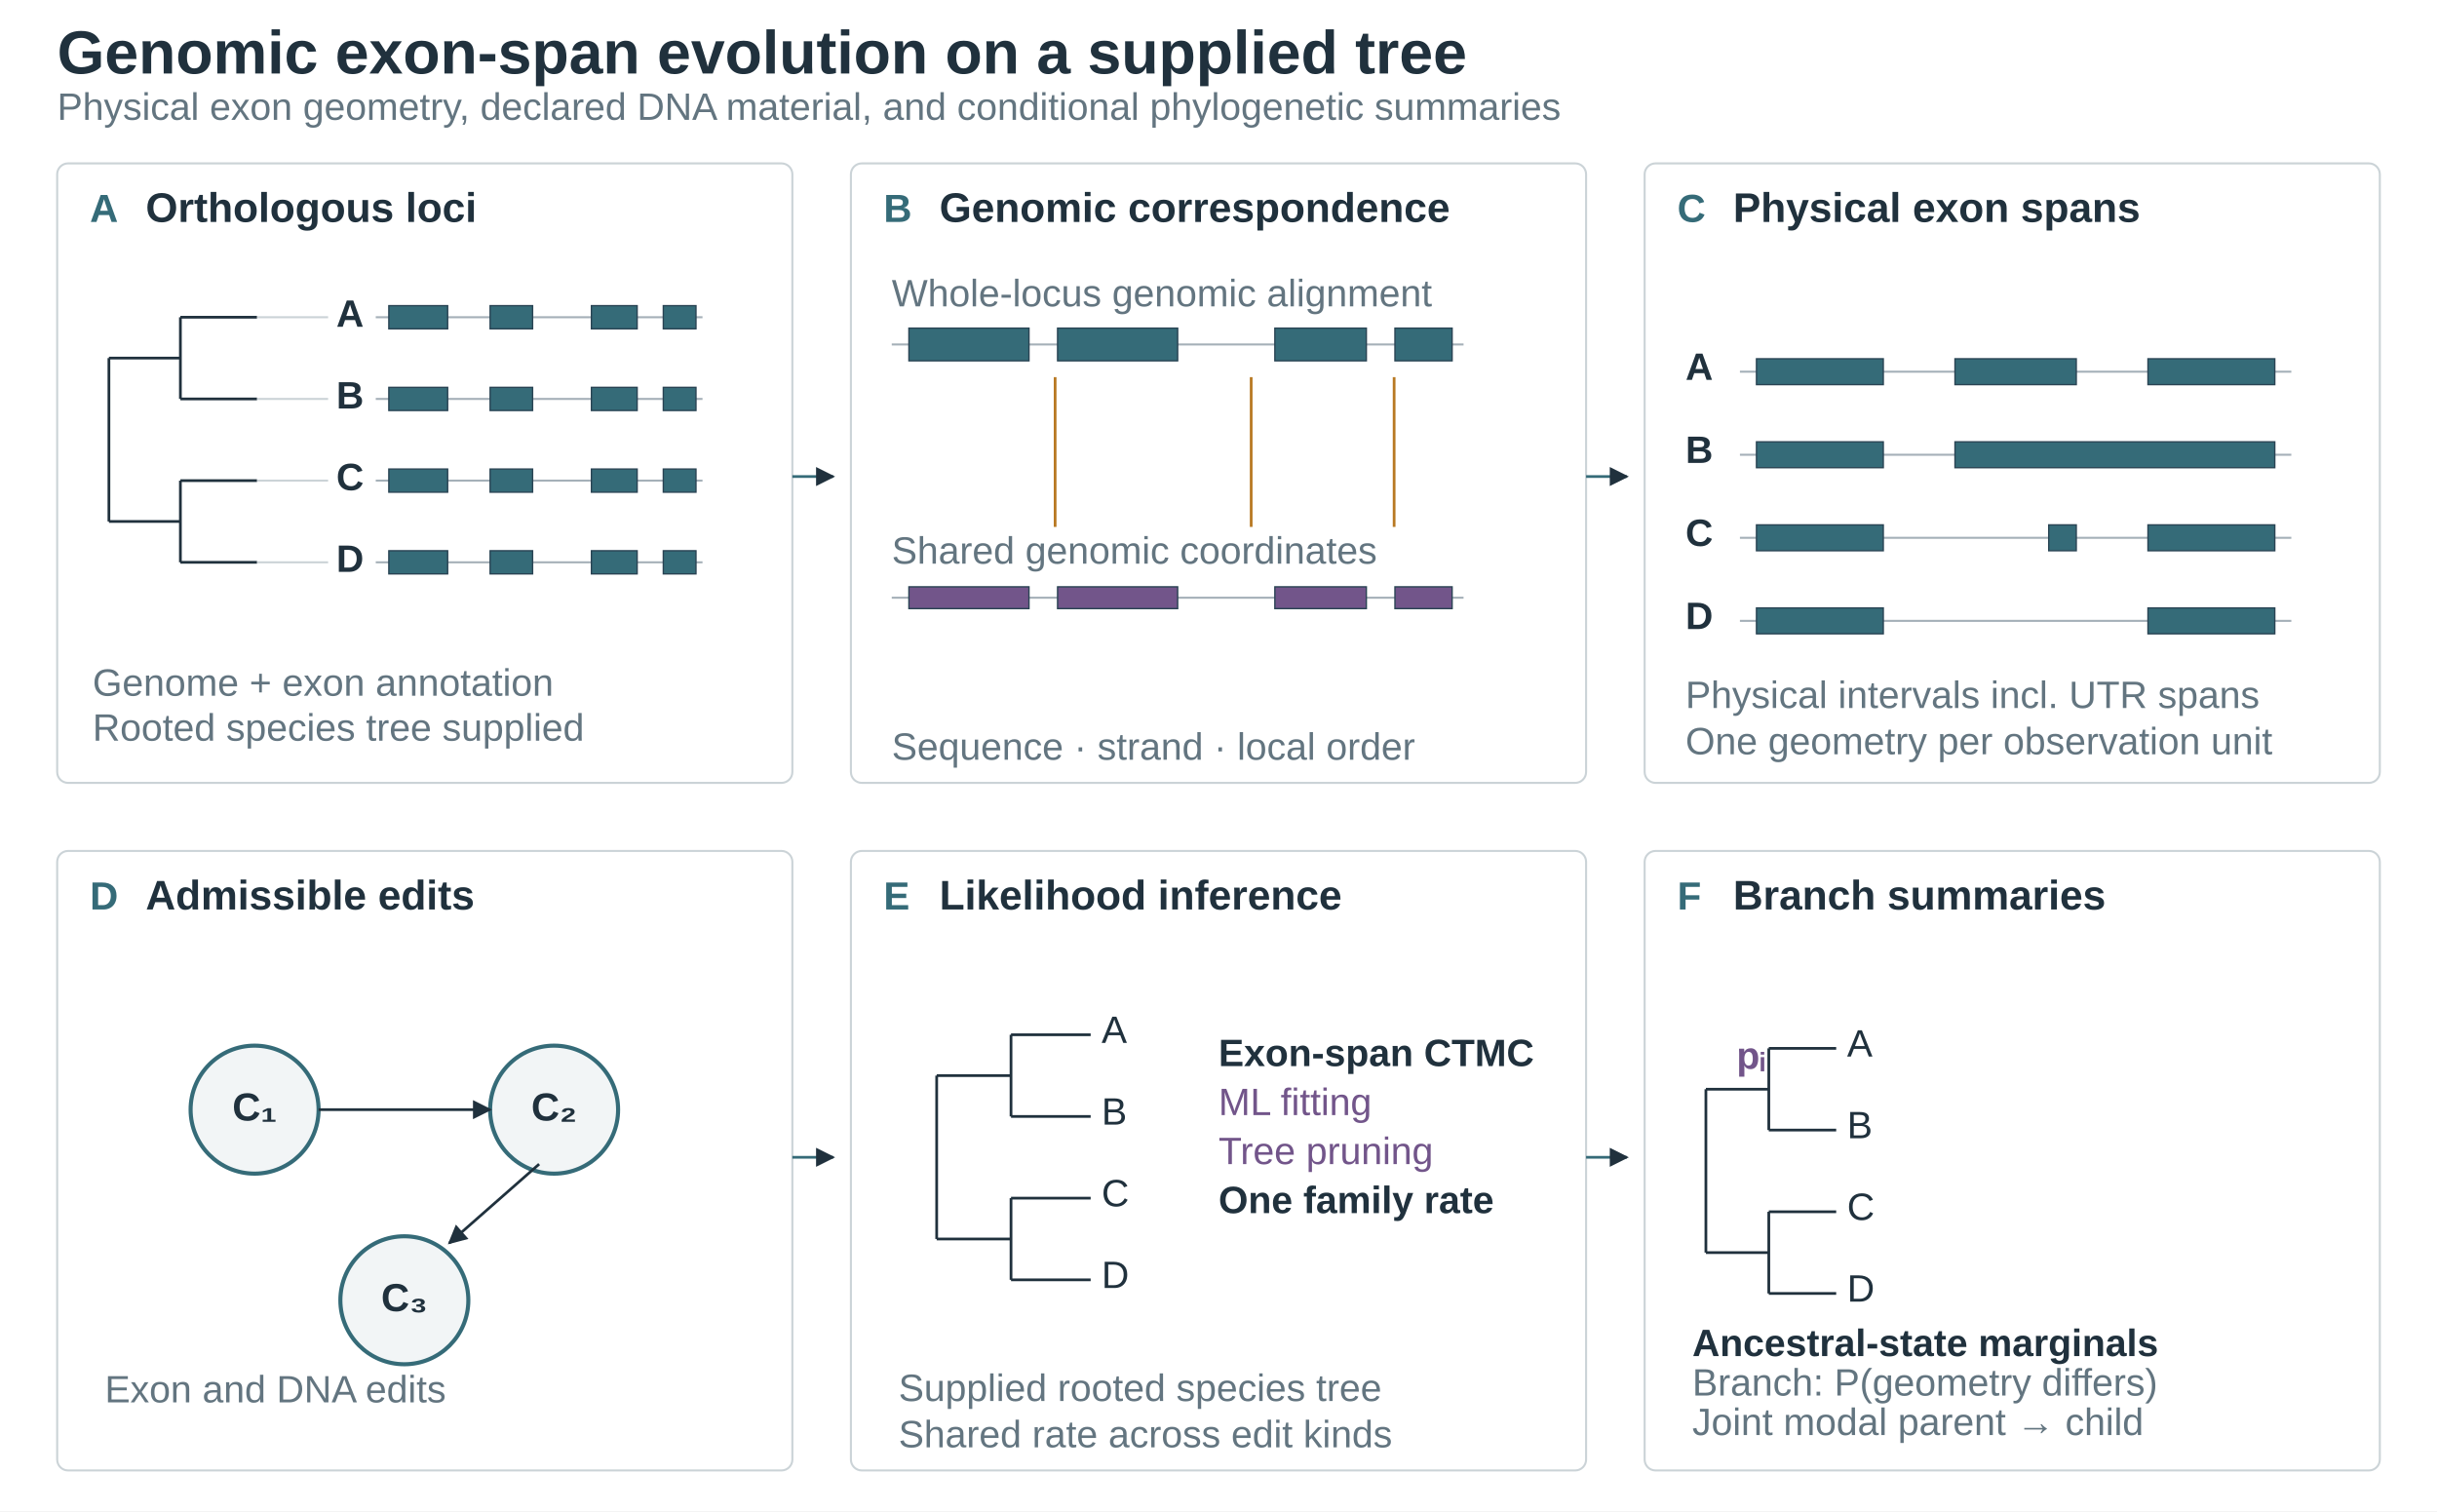
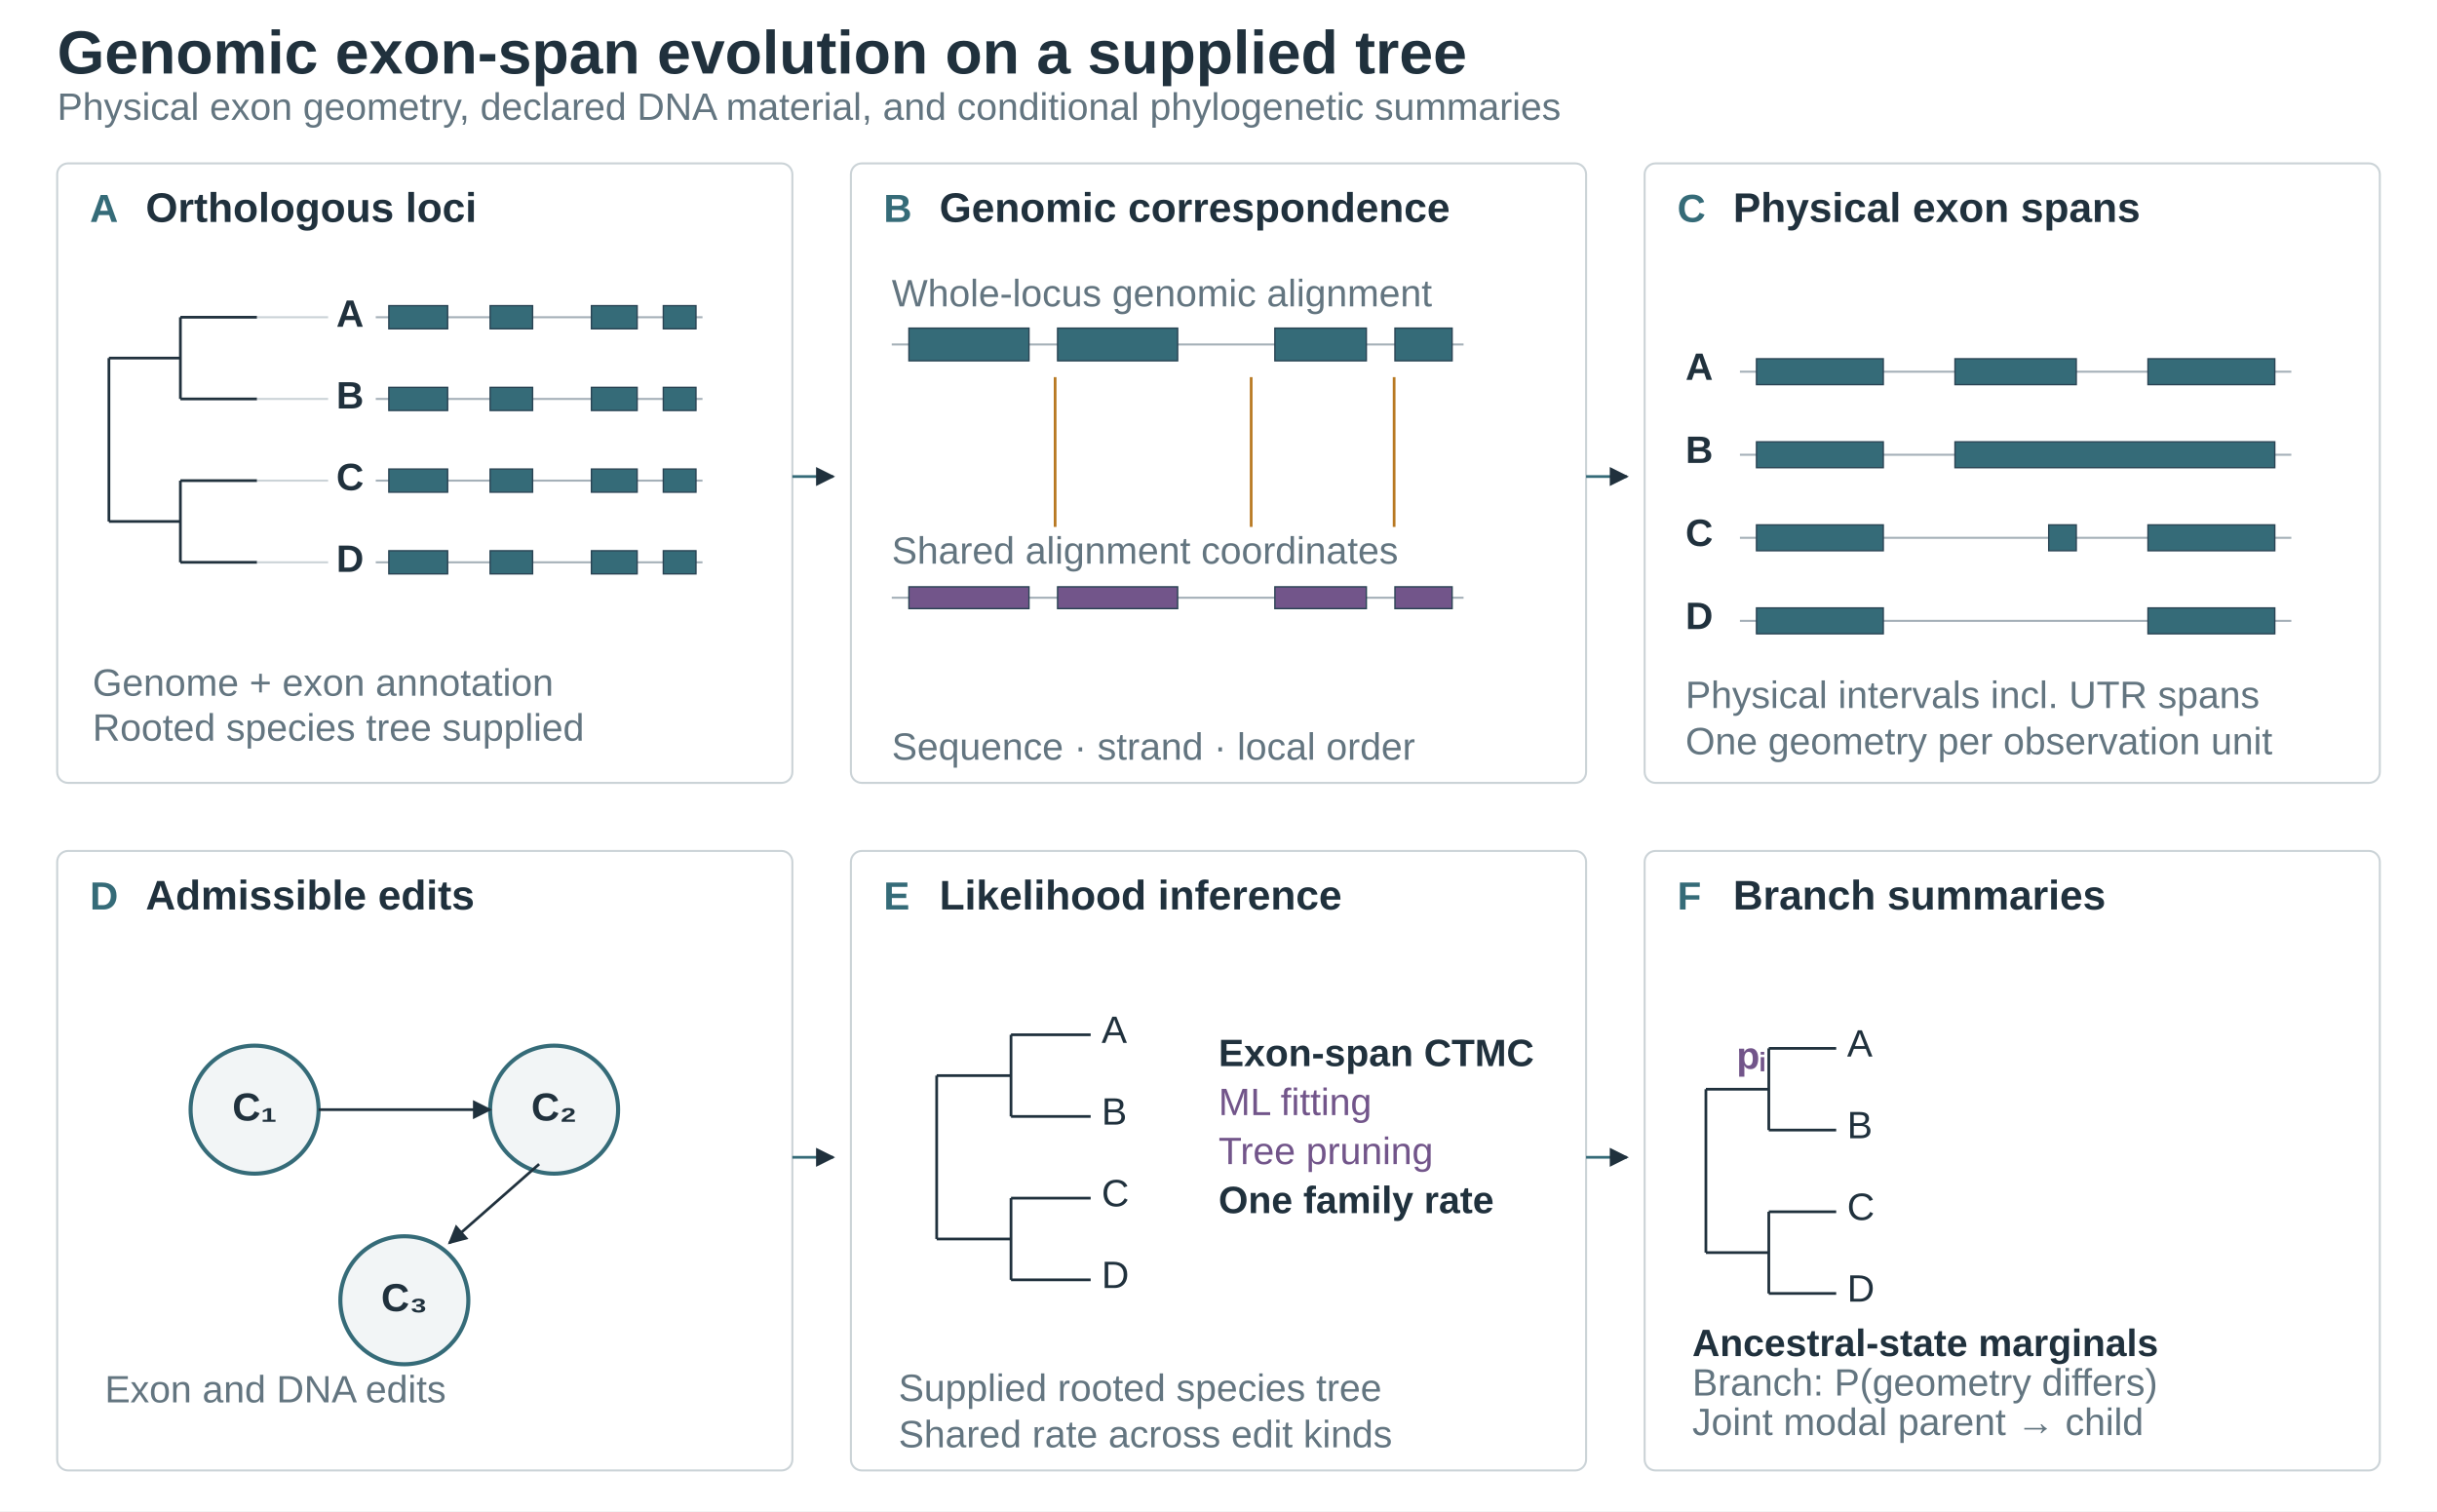
<svg xmlns="http://www.w3.org/2000/svg" width="180mm" height="111.62mm" viewBox="0 0 1790 1110">
  <defs>
    <marker id="arrow" viewBox="0 0 10 10" refX="9" refY="5" markerWidth="7" markerHeight="7" orient="auto">
      <path d="M0 0L10 5L0 10Z" fill="#20313D" />
    </marker>
  </defs>
  <rect width="100%" height="100%" fill="white" />
  <g font-family="Arial, sans-serif" fill="#20313D">
    <text x="42.00" y="54.00" font-size="44.8" text-anchor="start" fill="#20313D" font-family="Arial, sans-serif" font-weight="600">Genomic exon-span evolution on a supplied tree</text>
    <text x="42.00" y="88.00" font-size="28" text-anchor="start" fill="#637580" font-family="Arial, sans-serif">Physical exon geometry, declared DNA material, and conditional phylogenetic summaries</text>
    <rect x="42" y="120" width="540" height="455" rx="8" fill="white" stroke="#CBD3D7" stroke-width="1.5" />
    <text x="66.00" y="163.00" font-size="28.8" text-anchor="start" fill="#356B78" font-family="Arial, sans-serif" font-weight="600">A</text>
    <text x="107.00" y="163.00" font-size="30.4" text-anchor="start" fill="#20313D" font-family="Arial, sans-serif" font-weight="600">Orthologous loci</text>
    <rect x="625" y="120" width="540" height="455" rx="8" fill="white" stroke="#CBD3D7" stroke-width="1.5" />
    <text x="649.00" y="163.00" font-size="28.8" text-anchor="start" fill="#356B78" font-family="Arial, sans-serif" font-weight="600">B</text>
    <text x="690.00" y="163.00" font-size="30.4" text-anchor="start" fill="#20313D" font-family="Arial, sans-serif" font-weight="600">Genomic correspondence</text>
    <rect x="1208" y="120" width="540" height="455" rx="8" fill="white" stroke="#CBD3D7" stroke-width="1.5" />
    <text x="1232.00" y="163.00" font-size="28.8" text-anchor="start" fill="#356B78" font-family="Arial, sans-serif" font-weight="600">C</text>
    <text x="1273.00" y="163.00" font-size="30.4" text-anchor="start" fill="#20313D" font-family="Arial, sans-serif" font-weight="600">Physical exon spans</text>
    <rect x="42" y="625" width="540" height="455" rx="8" fill="white" stroke="#CBD3D7" stroke-width="1.5" />
    <text x="66.00" y="668.00" font-size="28.8" text-anchor="start" fill="#356B78" font-family="Arial, sans-serif" font-weight="600">D</text>
    <text x="107.00" y="668.00" font-size="30.4" text-anchor="start" fill="#20313D" font-family="Arial, sans-serif" font-weight="600">Admissible edits</text>
    <rect x="625" y="625" width="540" height="455" rx="8" fill="white" stroke="#CBD3D7" stroke-width="1.5" />
    <text x="649.00" y="668.00" font-size="28.8" text-anchor="start" fill="#356B78" font-family="Arial, sans-serif" font-weight="600">E</text>
    <text x="690.00" y="668.00" font-size="30.4" text-anchor="start" fill="#20313D" font-family="Arial, sans-serif" font-weight="600">Likelihood inference</text>
    <rect x="1208" y="625" width="540" height="455" rx="8" fill="white" stroke="#CBD3D7" stroke-width="1.5" />
    <text x="1232.00" y="668.00" font-size="28.8" text-anchor="start" fill="#356B78" font-family="Arial, sans-serif" font-weight="600">F</text>
    <text x="1273.00" y="668.00" font-size="30.4" text-anchor="start" fill="#20313D" font-family="Arial, sans-serif" font-weight="600">Branch summaries</text>
    <line x1="80" y1="263" x2="80" y2="383" stroke="#20313D" stroke-width="2" stroke-dasharray="" />
    <line x1="80" y1="263" x2="132.5" y2="263" stroke="#20313D" stroke-width="2" stroke-dasharray="" />
    <line x1="80" y1="383" x2="132.5" y2="383" stroke="#20313D" stroke-width="2" stroke-dasharray="" />
    <line x1="132.5" y1="233" x2="132.5" y2="293" stroke="#20313D" stroke-width="2" stroke-dasharray="" />
    <line x1="132.5" y1="353" x2="132.5" y2="413" stroke="#20313D" stroke-width="2" stroke-dasharray="" />
    <line x1="132.5" y1="233" x2="188.75" y2="233" stroke="#20313D" stroke-width="2" stroke-dasharray="" />
    <line x1="132.5" y1="293" x2="188.75" y2="293" stroke="#20313D" stroke-width="2" stroke-dasharray="" />
    <line x1="132.5" y1="353" x2="188.75" y2="353" stroke="#20313D" stroke-width="2" stroke-dasharray="" />
    <line x1="132.5" y1="413" x2="188.75" y2="413" stroke="#20313D" stroke-width="2" stroke-dasharray="" />
    <line x1="189" y1="233" x2="241" y2="233" stroke="#CBD3D7" stroke-width="1.5" stroke-dasharray="" />
    <text x="247.00" y="240.00" font-size="28" text-anchor="start" fill="#20313D" font-family="Arial, sans-serif" font-weight="600">A</text>
    <line x1="276.00" y1="233.00" x2="516.00" y2="233.00" stroke="#A5B0B8" stroke-width="1.5" stroke-dasharray="" />
    <rect x="285.60" y="224.50" width="43.20" height="17.00" fill="#356B78" stroke="#294353" stroke-dasharray="" />
    <rect x="360.00" y="224.50" width="31.20" height="17.00" fill="#356B78" stroke="#294353" stroke-dasharray="" />
    <rect x="434.40" y="224.50" width="33.60" height="17.00" fill="#356B78" stroke="#294353" stroke-dasharray="" />
    <rect x="487.20" y="224.50" width="24.00" height="17.00" fill="#356B78" stroke="#294353" stroke-dasharray="" />
    <line x1="189" y1="293" x2="241" y2="293" stroke="#CBD3D7" stroke-width="1.5" stroke-dasharray="" />
    <text x="247.00" y="300.00" font-size="28" text-anchor="start" fill="#20313D" font-family="Arial, sans-serif" font-weight="600">B</text>
    <line x1="276.00" y1="293.00" x2="516.00" y2="293.00" stroke="#A5B0B8" stroke-width="1.5" stroke-dasharray="" />
    <rect x="285.60" y="284.50" width="43.20" height="17.00" fill="#356B78" stroke="#294353" stroke-dasharray="" />
    <rect x="360.00" y="284.50" width="31.20" height="17.00" fill="#356B78" stroke="#294353" stroke-dasharray="" />
    <rect x="434.40" y="284.50" width="33.60" height="17.00" fill="#356B78" stroke="#294353" stroke-dasharray="" />
    <rect x="487.20" y="284.50" width="24.00" height="17.00" fill="#356B78" stroke="#294353" stroke-dasharray="" />
    <line x1="189" y1="353" x2="241" y2="353" stroke="#CBD3D7" stroke-width="1.5" stroke-dasharray="" />
    <text x="247.00" y="360.00" font-size="28" text-anchor="start" fill="#20313D" font-family="Arial, sans-serif" font-weight="600">C</text>
    <line x1="276.00" y1="353.00" x2="516.00" y2="353.00" stroke="#A5B0B8" stroke-width="1.5" stroke-dasharray="" />
    <rect x="285.60" y="344.50" width="43.20" height="17.00" fill="#356B78" stroke="#294353" stroke-dasharray="" />
    <rect x="360.00" y="344.50" width="31.20" height="17.00" fill="#356B78" stroke="#294353" stroke-dasharray="" />
    <rect x="434.40" y="344.50" width="33.60" height="17.00" fill="#356B78" stroke="#294353" stroke-dasharray="" />
    <rect x="487.20" y="344.50" width="24.00" height="17.00" fill="#356B78" stroke="#294353" stroke-dasharray="" />
    <line x1="189" y1="413" x2="241" y2="413" stroke="#CBD3D7" stroke-width="1.5" stroke-dasharray="" />
    <text x="247.00" y="420.00" font-size="28" text-anchor="start" fill="#20313D" font-family="Arial, sans-serif" font-weight="600">D</text>
    <line x1="276.00" y1="413.00" x2="516.00" y2="413.00" stroke="#A5B0B8" stroke-width="1.5" stroke-dasharray="" />
    <rect x="285.60" y="404.50" width="43.20" height="17.00" fill="#356B78" stroke="#294353" stroke-dasharray="" />
    <rect x="360.00" y="404.50" width="31.20" height="17.00" fill="#356B78" stroke="#294353" stroke-dasharray="" />
    <rect x="434.40" y="404.50" width="33.60" height="17.00" fill="#356B78" stroke="#294353" stroke-dasharray="" />
    <rect x="487.20" y="404.50" width="24.00" height="17.00" fill="#356B78" stroke="#294353" stroke-dasharray="" />
    <text x="68.00" y="511.00" font-size="28" text-anchor="start" fill="#637580" font-family="Arial, sans-serif">Genome + exon annotation</text>
    <text x="68.00" y="544.00" font-size="28" text-anchor="start" fill="#637580" font-family="Arial, sans-serif">Rooted species tree supplied</text>
    <text x="655.00" y="225.00" font-size="28" text-anchor="start" fill="#637580" font-family="Arial, sans-serif">Whole-locus genomic alignment</text>
    <line x1="655.00" y1="253.00" x2="1075.00" y2="253.00" stroke="#A5B0B8" stroke-width="1.5" stroke-dasharray="" />
    <rect x="667.60" y="241.00" width="88.20" height="24.00" fill="#356B78" stroke="#294353" stroke-dasharray="" />
    <rect x="776.80" y="241.00" width="88.20" height="24.00" fill="#356B78" stroke="#294353" stroke-dasharray="" />
    <rect x="936.40" y="241.00" width="67.20" height="24.00" fill="#356B78" stroke="#294353" stroke-dasharray="" />
    <rect x="1024.60" y="241.00" width="42.00" height="24.00" fill="#356B78" stroke="#294353" stroke-dasharray="" />
    <line x1="775" y1="277" x2="775" y2="387" stroke="#B87923" stroke-width="2" stroke-dasharray="" />
    <line x1="919" y1="277" x2="919" y2="387" stroke="#B87923" stroke-width="2" stroke-dasharray="" />
    <line x1="1024" y1="277" x2="1024" y2="387" stroke="#B87923" stroke-width="2" stroke-dasharray="" />
-     <text x="655.00" y="414.00" font-size="28" text-anchor="start" fill="#637580" font-family="Arial, sans-serif">Shared genomic coordinates</text>
+     <text x="655.00" y="414.00" font-size="28" text-anchor="start" fill="#637580" font-family="Arial, sans-serif">Shared alignment coordinates</text>
    <line x1="655.00" y1="439.00" x2="1075.00" y2="439.00" stroke="#A5B0B8" stroke-width="1.5" stroke-dasharray="" />
    <rect x="667.60" y="431.00" width="88.20" height="16.00" fill="#72558A" stroke="#294353" stroke-dasharray="" />
    <rect x="776.80" y="431.00" width="88.20" height="16.00" fill="#72558A" stroke="#294353" stroke-dasharray="" />
    <rect x="936.40" y="431.00" width="67.20" height="16.00" fill="#72558A" stroke="#294353" stroke-dasharray="" />
    <rect x="1024.60" y="431.00" width="42.00" height="16.00" fill="#72558A" stroke="#294353" stroke-dasharray="" />
    <text x="655.00" y="558.00" font-size="28" text-anchor="start" fill="#637580" font-family="Arial, sans-serif">Sequence · strand · local order</text>
    <text x="1238.00" y="279.00" font-size="28" text-anchor="start" fill="#20313D" font-family="Arial, sans-serif" font-weight="600">A</text>
    <line x1="1278.00" y1="273.00" x2="1683.00" y2="273.00" stroke="#A5B0B8" stroke-width="1.5" stroke-dasharray="" />
    <rect x="1290.15" y="263.50" width="93.15" height="19.00" fill="#356B78" stroke="#294353" stroke-dasharray="" />
    <rect x="1435.95" y="263.50" width="89.10" height="19.00" fill="#356B78" stroke="#294353" stroke-dasharray="" />
    <rect x="1577.70" y="263.50" width="93.15" height="19.00" fill="#356B78" stroke="#294353" stroke-dasharray="" />
    <text x="1238.00" y="340.00" font-size="28" text-anchor="start" fill="#20313D" font-family="Arial, sans-serif" font-weight="600">B</text>
    <line x1="1278.00" y1="334.00" x2="1683.00" y2="334.00" stroke="#A5B0B8" stroke-width="1.5" stroke-dasharray="" />
    <rect x="1290.15" y="324.50" width="93.15" height="19.00" fill="#356B78" stroke="#294353" stroke-dasharray="" />
    <rect x="1435.95" y="324.50" width="234.90" height="19.00" fill="#356B78" stroke="#294353" stroke-dasharray="" />
    <text x="1238.00" y="401.00" font-size="28" text-anchor="start" fill="#20313D" font-family="Arial, sans-serif" font-weight="600">C</text>
    <line x1="1278.00" y1="395.00" x2="1683.00" y2="395.00" stroke="#A5B0B8" stroke-width="1.5" stroke-dasharray="" />
    <rect x="1290.15" y="385.50" width="93.15" height="19.00" fill="#356B78" stroke="#294353" stroke-dasharray="" />
    <rect x="1504.80" y="385.50" width="20.25" height="19.00" fill="#356B78" stroke="#294353" stroke-dasharray="" />
    <rect x="1577.70" y="385.50" width="93.15" height="19.00" fill="#356B78" stroke="#294353" stroke-dasharray="" />
    <text x="1238.00" y="462.00" font-size="28" text-anchor="start" fill="#20313D" font-family="Arial, sans-serif" font-weight="600">D</text>
    <line x1="1278.00" y1="456.00" x2="1683.00" y2="456.00" stroke="#A5B0B8" stroke-width="1.5" stroke-dasharray="" />
    <rect x="1290.15" y="446.50" width="93.15" height="19.00" fill="#356B78" stroke="#294353" stroke-dasharray="" />
    <rect x="1577.70" y="446.50" width="93.15" height="19.00" fill="#356B78" stroke="#294353" stroke-dasharray="" />
    <text x="1238.00" y="520.00" font-size="28" text-anchor="start" fill="#637580" font-family="Arial, sans-serif">Physical intervals incl. UTR spans</text>
    <text x="1238.00" y="554.00" font-size="28" text-anchor="start" fill="#637580" font-family="Arial, sans-serif">One geometry per observation unit</text>
    <circle cx="187" cy="815" r="47" fill="#F2F5F6" stroke="#356B78" stroke-width="3" />
    <text x="187.00" y="823.00" font-size="28.8" text-anchor="middle" fill="#20313D" font-family="Arial, sans-serif" font-weight="600">C₁</text>
    <circle cx="407" cy="815" r="47" fill="#F2F5F6" stroke="#356B78" stroke-width="3" />
    <text x="407.00" y="823.00" font-size="28.8" text-anchor="middle" fill="#20313D" font-family="Arial, sans-serif" font-weight="600">C₂</text>
    <circle cx="297" cy="955" r="47" fill="#F2F5F6" stroke="#356B78" stroke-width="3" />
    <text x="297.00" y="963.00" font-size="28.8" text-anchor="middle" fill="#20313D" font-family="Arial, sans-serif" font-weight="600">C₃</text>
    <line x1="234" y1="815" x2="360" y2="815" stroke="#20313D" stroke-width="2" stroke-dasharray="" marker-end="url(#arrow)" />
    <line x1="396" y1="855" x2="330" y2="913" stroke="#20313D" stroke-width="2" stroke-dasharray="" marker-end="url(#arrow)" />
    <text x="77.00" y="1030.00" font-size="28" text-anchor="start" fill="#637580" font-family="Arial, sans-serif">Exon and DNA edits</text>
    <line x1="688" y1="790" x2="688" y2="910" stroke="#20313D" stroke-width="2" stroke-dasharray="" />
    <line x1="688" y1="790" x2="742.6" y2="790" stroke="#20313D" stroke-width="2" stroke-dasharray="" />
    <line x1="688" y1="910" x2="742.6" y2="910" stroke="#20313D" stroke-width="2" stroke-dasharray="" />
    <line x1="742.6" y1="760" x2="742.6" y2="820" stroke="#20313D" stroke-width="2" stroke-dasharray="" />
    <line x1="742.6" y1="880" x2="742.6" y2="940" stroke="#20313D" stroke-width="2" stroke-dasharray="" />
    <line x1="742.6" y1="760" x2="801.1" y2="760" stroke="#20313D" stroke-width="2" stroke-dasharray="" />
    <line x1="742.6" y1="820" x2="801.1" y2="820" stroke="#20313D" stroke-width="2" stroke-dasharray="" />
    <line x1="742.6" y1="880" x2="801.1" y2="880" stroke="#20313D" stroke-width="2" stroke-dasharray="" />
    <line x1="742.6" y1="940" x2="801.1" y2="940" stroke="#20313D" stroke-width="2" stroke-dasharray="" />
    <text x="809.10" y="766.00" font-size="28" text-anchor="start" fill="#20313D" font-family="Arial, sans-serif">A</text>
    <text x="809.10" y="826.00" font-size="28" text-anchor="start" fill="#20313D" font-family="Arial, sans-serif">B</text>
    <text x="809.10" y="886.00" font-size="28" text-anchor="start" fill="#20313D" font-family="Arial, sans-serif">C</text>
    <text x="809.10" y="946.00" font-size="28" text-anchor="start" fill="#20313D" font-family="Arial, sans-serif">D</text>
    <text x="895.00" y="783.00" font-size="28" text-anchor="start" fill="#20313D" font-family="Arial, sans-serif" font-weight="600">Exon-span CTMC</text>
    <text x="895.00" y="819.00" font-size="28" text-anchor="start" fill="#72558A" font-family="Arial, sans-serif">ML fitting</text>
    <text x="895.00" y="855.00" font-size="28" text-anchor="start" fill="#72558A" font-family="Arial, sans-serif">Tree pruning</text>
    <text x="895.00" y="891.00" font-size="28" text-anchor="start" fill="#20313D" font-family="Arial, sans-serif" font-weight="600">One family rate</text>
    <text x="660.00" y="1029.00" font-size="28" text-anchor="start" fill="#637580" font-family="Arial, sans-serif">Supplied rooted species tree</text>
    <text x="660.00" y="1063.00" font-size="28" text-anchor="start" fill="#637580" font-family="Arial, sans-serif">Shared rate across edit kinds</text>
    <line x1="1253" y1="800" x2="1253" y2="920" stroke="#20313D" stroke-width="2" stroke-dasharray="" />
    <line x1="1253" y1="800" x2="1299.2" y2="800" stroke="#20313D" stroke-width="2" stroke-dasharray="" />
    <line x1="1253" y1="920" x2="1299.2" y2="920" stroke="#20313D" stroke-width="2" stroke-dasharray="" />
    <line x1="1299.2" y1="770" x2="1299.2" y2="830" stroke="#20313D" stroke-width="2" stroke-dasharray="" />
    <line x1="1299.2" y1="890" x2="1299.2" y2="950" stroke="#20313D" stroke-width="2" stroke-dasharray="" />
    <line x1="1299.2" y1="770" x2="1348.7" y2="770" stroke="#20313D" stroke-width="2" stroke-dasharray="" />
    <line x1="1299.2" y1="830" x2="1348.7" y2="830" stroke="#20313D" stroke-width="2" stroke-dasharray="" />
    <line x1="1299.2" y1="890" x2="1348.7" y2="890" stroke="#20313D" stroke-width="2" stroke-dasharray="" />
    <line x1="1299.2" y1="950" x2="1348.7" y2="950" stroke="#20313D" stroke-width="2" stroke-dasharray="" />
    <text x="1356.70" y="776.00" font-size="28" text-anchor="start" fill="#20313D" font-family="Arial, sans-serif">A</text>
    <text x="1356.70" y="836.00" font-size="28" text-anchor="start" fill="#20313D" font-family="Arial, sans-serif">B</text>
    <text x="1356.70" y="896.00" font-size="28" text-anchor="start" fill="#20313D" font-family="Arial, sans-serif">C</text>
    <text x="1356.70" y="956.00" font-size="28" text-anchor="start" fill="#20313D" font-family="Arial, sans-serif">D</text>
    <text x="1286.00" y="785.00" font-size="28" text-anchor="middle" fill="#72558A" font-family="Arial, sans-serif" font-weight="600">pᵢ</text>
    <text x="1243.00" y="996.00" font-size="28" text-anchor="start" fill="#20313D" font-family="Arial, sans-serif" font-weight="600">Ancestral-state marginals</text>
    <text x="1243.00" y="1025.00" font-size="28" text-anchor="start" fill="#637580" font-family="Arial, sans-serif">Branch: P(geometry differs)</text>
    <text x="1243.00" y="1054.00" font-size="28" text-anchor="start" fill="#637580" font-family="Arial, sans-serif">Joint modal parent → child</text>
    <line x1="582" y1="350" x2="612" y2="350" stroke="#356B78" stroke-width="2" stroke-dasharray="" marker-end="url(#arrow)" />
    <line x1="1165" y1="350" x2="1195" y2="350" stroke="#356B78" stroke-width="2" stroke-dasharray="" marker-end="url(#arrow)" />
    <line x1="582" y1="850" x2="612" y2="850" stroke="#356B78" stroke-width="2" stroke-dasharray="" marker-end="url(#arrow)" />
    <line x1="1165" y1="850" x2="1195" y2="850" stroke="#356B78" stroke-width="2" stroke-dasharray="" marker-end="url(#arrow)" />
  </g>
</svg>
